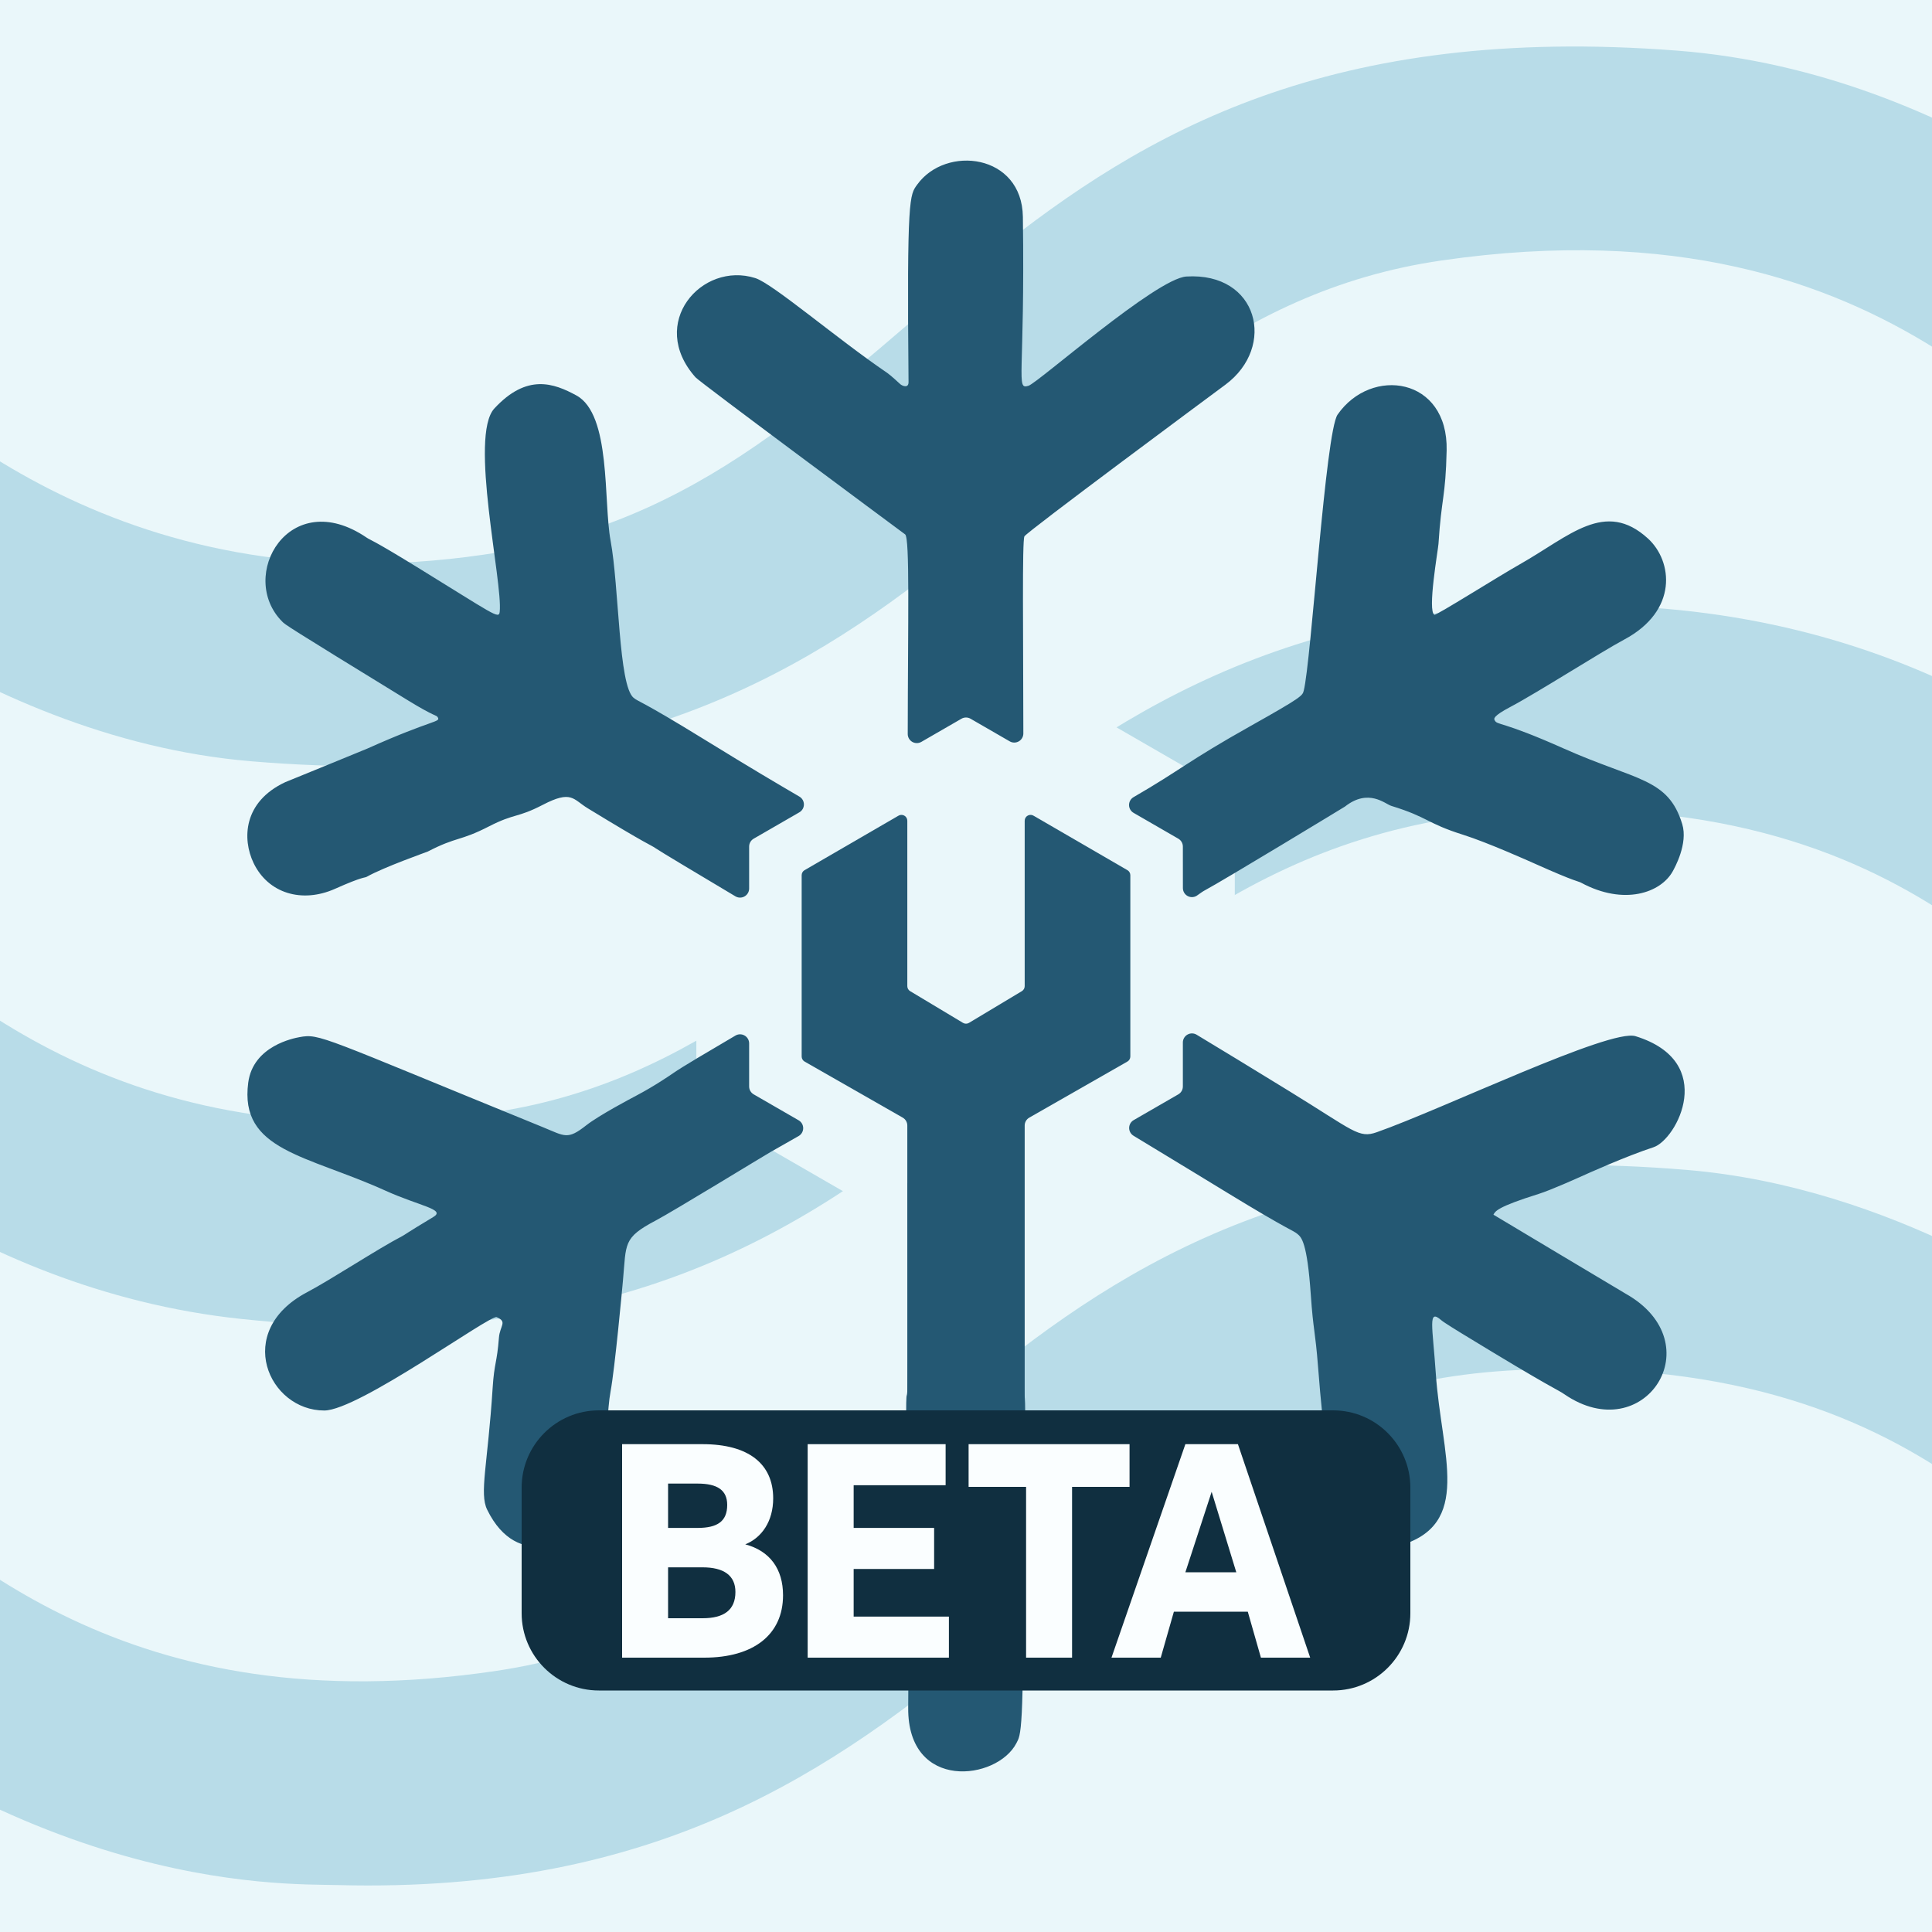
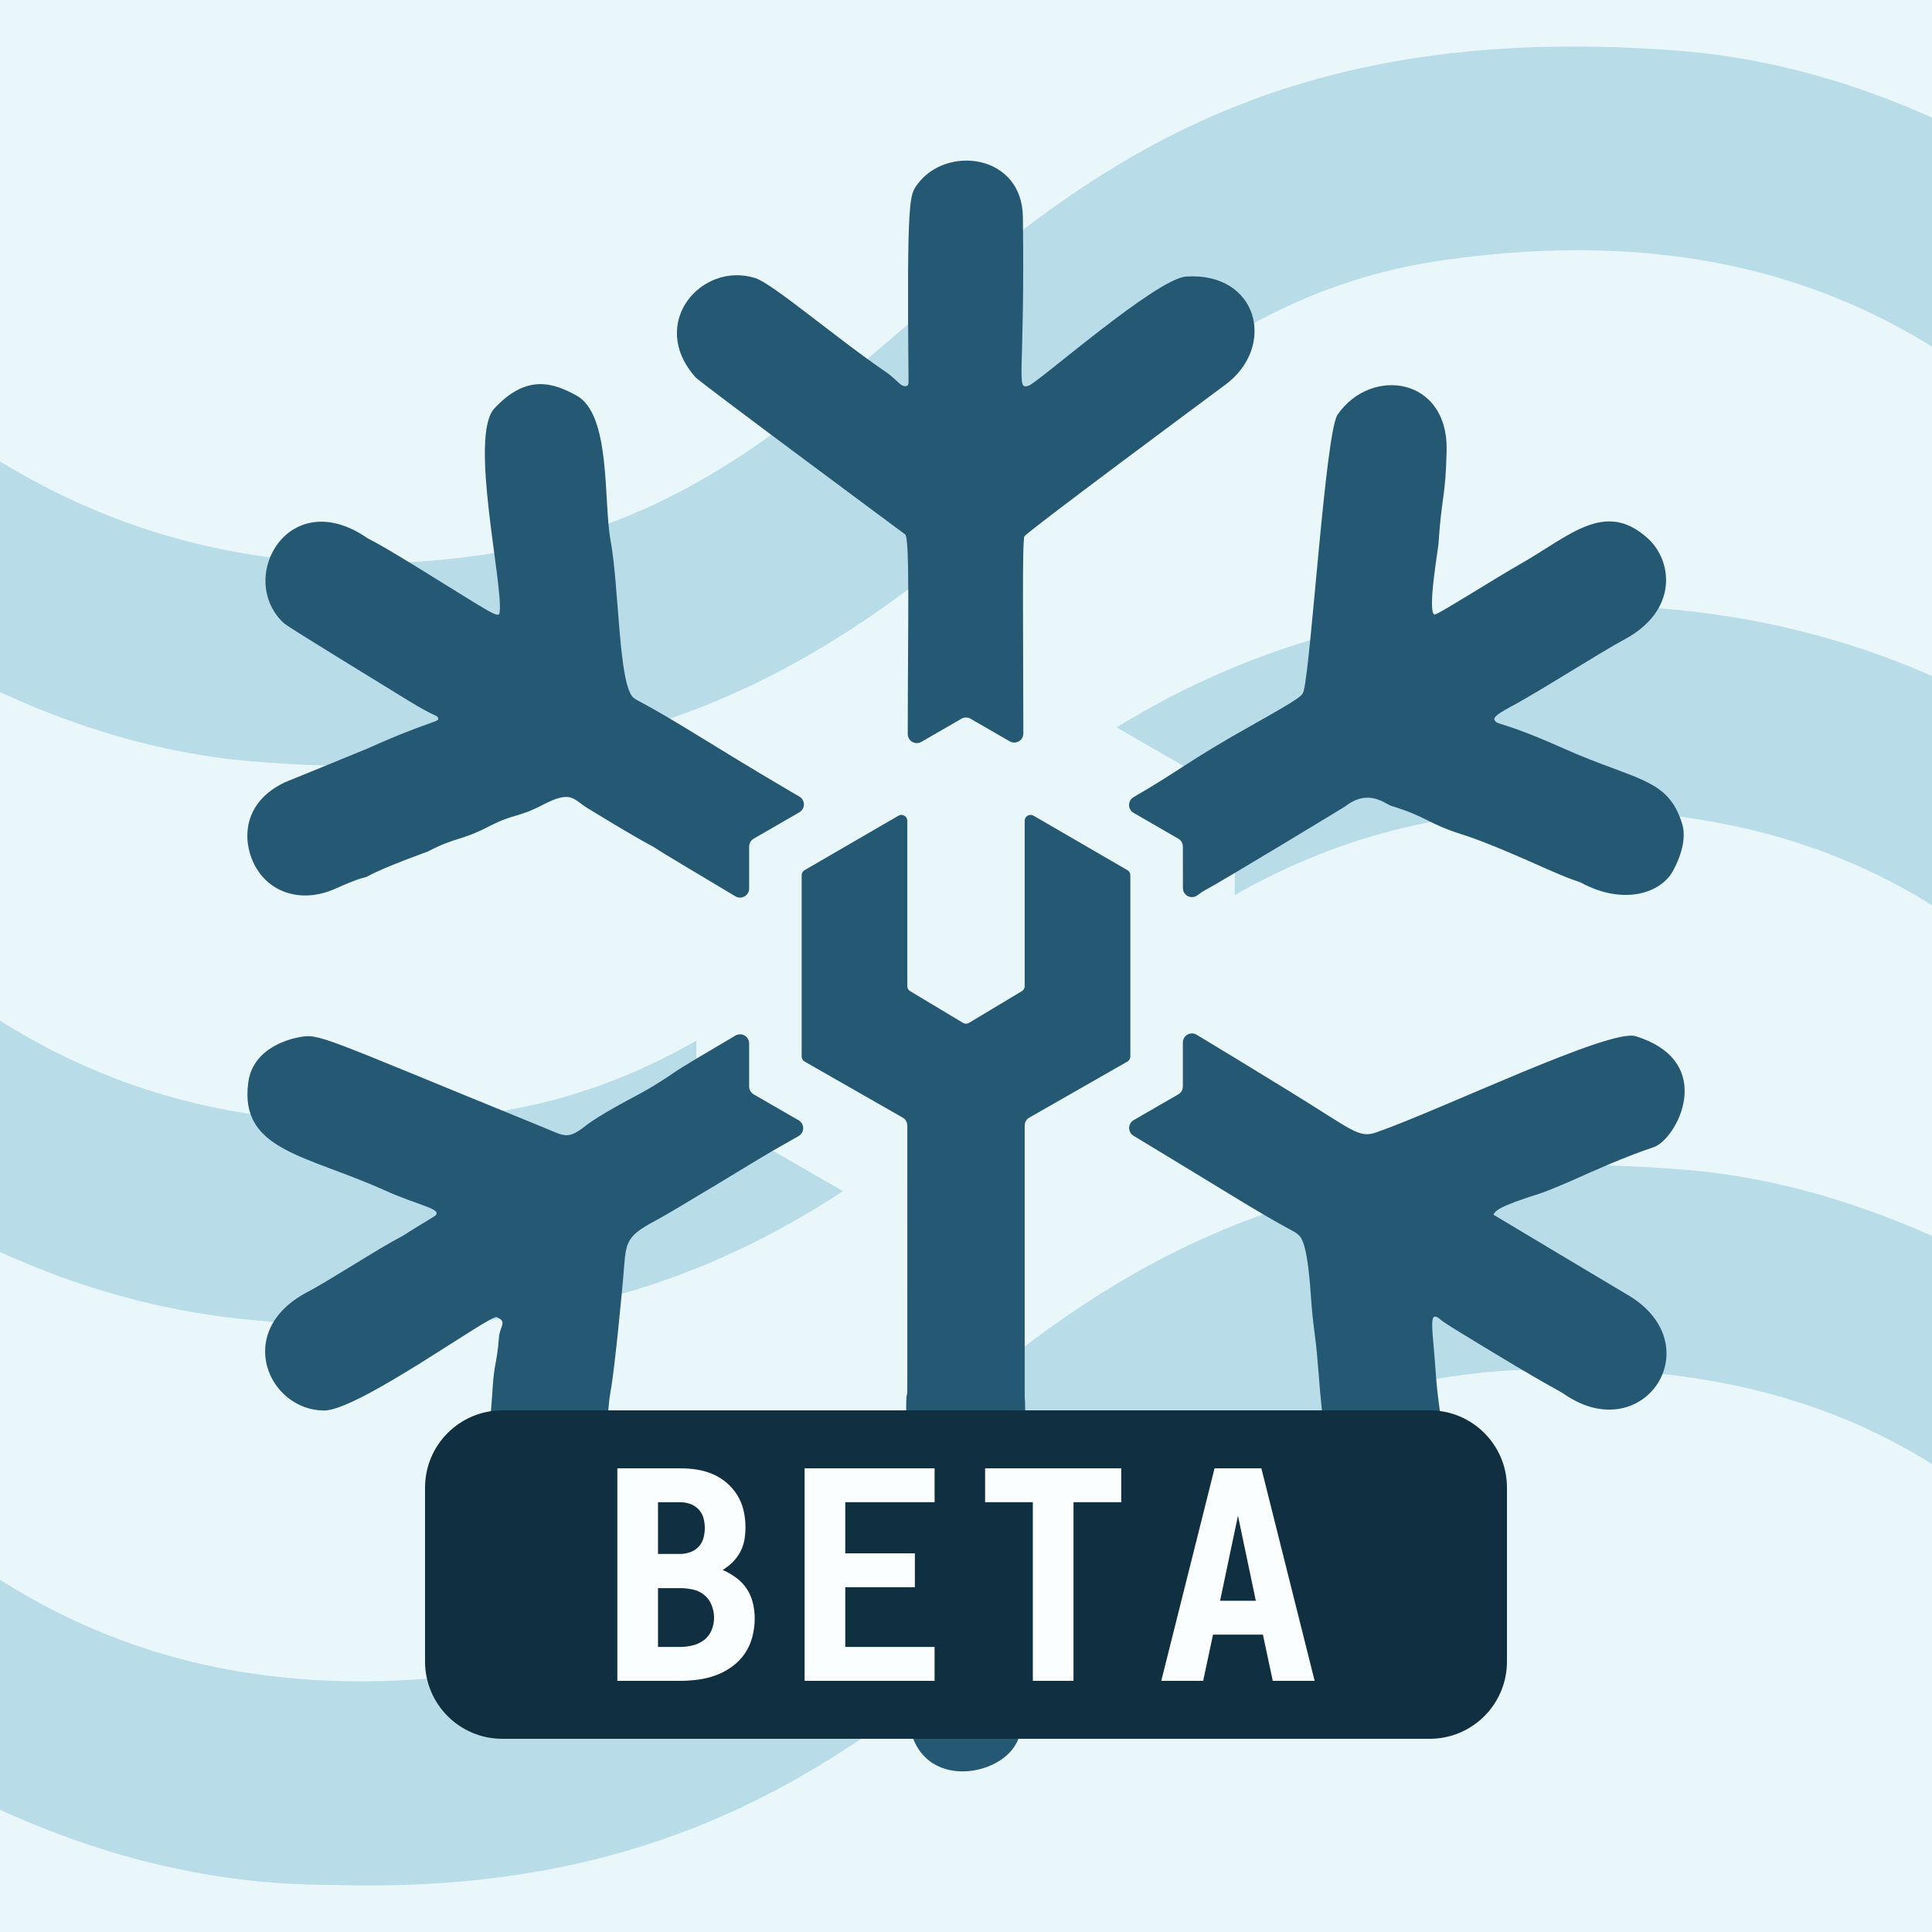
<svg xmlns="http://www.w3.org/2000/svg" viewBox="0 0 2000 2000" width="2000" height="2000">
  <rect width="2000" height="2000" fill="#EAF7FA" />
  <g id="wind-2.png" transform="matrix(5.291602,0,0,5.291602,-361.8214,36.53489)">
    <path d="M513.999,67.5L513.999,77.5C512.346,80.054 506.354,96.165 488.43,91.743C470.463,87.31 441.746,30.834 350.436,44.045C266.378,56.206 255.941,153.609 117.539,142.026C62.494,137.419 19.416,96.95 9.648,88.333C-9.857,71.125 12.149,37.96 38.099,59.971C52.594,72.266 92.522,113.332 166.429,101.071C250.939,87.051 261.014,-7.434 396.466,2.998C451.762,7.257 492.031,44.662 504.142,54.923C506.702,57.092 507.34,56.577 513.999,67.5Z" style="fill:#B8DCE8;" />
    <path d="M513.999,286.5L513.999,296.5C511.7,300.259 506.411,312.813 491.548,311.135C469.286,308.62 452.112,257.16 365.468,261.111C271.249,265.407 259.958,365.149 134.488,361.874C122.781,361.569 71.007,363.552 9.739,307.228C-10.552,288.575 13.331,258.192 37.131,277.934C59.327,296.345 93.045,330.771 165.564,319.953C250.222,307.326 260.251,210.355 398.461,221.975C438.776,225.364 471.25,248.297 476.732,252.169C499.172,268.016 509.646,278.947 510.167,279.735C510.51,280.254 510.063,280.495 513.999,286.5Z" style="fill:#B8DCE8;" />
    <path d="M513.999,177.5L513.999,186.5C511.8,190.311 507.987,202.459 492.475,201.885C471.339,201.102 452.72,149.38 370.501,151.546C263.989,154.352 260.397,266.451 115.553,251.12C60.979,245.344 24.709,210.135 9.9,198.039C-11.139,180.853 14.323,149.781 35.172,166.918C57.014,184.871 90.689,220.929 163.556,210.9C246.44,199.491 264.299,102.934 391.464,111.975C451.546,116.247 484.568,148.374 506.1,165.961C510.474,169.534 509.676,170.115 513.999,177.5Z" style="fill:#B8DCE8;" />
  </g>
  <g transform="translate(60 60) scale(.94)">
    <g transform="matrix(1,0,0,1,0,-6219.455)">
      <g transform="matrix(1.263336,0,0,1.263336,-263.3195,-1900.561)">
        <path d="M999.617,6935L1234.31,7070.5L1234.31,7341.5L999.617,7477L764.924,7341.5L764.924,7070.5L999.617,6935Z" style="fill:#EAF7FA;" />
      </g>
      <g transform="matrix(1.294905,0,0,1.294905,-246.9933,-1568.08)">
        <g transform="matrix(3.055412,0,0,3.055412,345.4296,6095.688)">
          <path d="M141.761,204.445C141.761,205.355 141.271,206.195 140.48,206.644C139.688,207.093 138.716,207.081 137.936,206.614C126.978,200.074 117.033,194.143 115.681,193.205C114.241,192.207 114.035,192.619 96.81,182.095C92.715,179.593 92.351,176.979 84.331,181.144C77.141,184.878 76.58,183.438 69.336,187.154C61.111,191.374 60.55,189.893 52.331,194.14C52.054,194.283 40.122,198.469 35.332,201.171C34.674,201.541 34.456,200.973 26.508,204.518C17.266,208.641 7.866,205.773 3.821,197.339C0.633,190.693 0.914,180.308 12.658,174.83C12.729,174.798 34.33,166.007 35.494,165.486C53.995,157.203 55.946,158.237 55.072,156.762C54.685,156.109 54.359,156.713 46.815,152.087C12.485,131.036 12.629,130.984 11.823,130.177C-0.798,117.537 13.729,92.071 35.325,106.79C36.387,107.514 36.593,107.152 49.192,114.899C70.701,128.124 72.095,129.544 72.328,127.452C73.243,119.237 63.767,78.462 70.843,70.822C79.898,61.043 87.37,63.764 93.676,67.195C103.395,72.482 101.172,96.705 103.19,107.587C105.597,120.567 105.385,147.895 109.602,151.363C111.007,152.518 111.357,151.911 129.191,162.893C143.238,171.543 149.206,175.016 155.757,178.86C156.534,179.315 157.01,180.149 157.007,181.049C157.004,181.949 156.522,182.779 155.743,183.23C151.745,185.538 145.642,189.061 143.024,190.573C142.242,191.024 141.761,191.859 141.761,192.762L141.761,204.445ZM189.697,163.626C188.914,164.078 187.95,164.078 187.168,163.626C186.386,163.173 185.904,162.338 185.905,161.434C185.952,129.985 186.511,106.852 185.174,105.861C180.489,102.388 128.057,63.522 126.839,62.154C113.436,47.09 128.553,29.787 143.486,34.535C148.35,36.081 166.222,51.433 180.167,60.9C181.161,61.576 183.538,63.786 183.821,64.048C184.303,64.496 186.148,65.349 186.129,63.456C185.627,11.62 186.464,11.398 188.532,8.521C196.501,-2.563 217.719,-0.085 217.956,17.49C218.561,62.283 215.909,65.621 219.505,64.51C222.155,63.692 255.063,34.606 263.47,34.092C283.492,32.87 288.59,53.633 274.312,64.214C269.808,67.552 218.95,105.242 218.381,106.425C217.732,107.772 218.06,133.347 218.085,161.288C218.085,162.191 217.604,163.026 216.821,163.478C216.039,163.93 215.076,163.93 214.293,163.478C210.766,161.442 205.715,158.526 203.387,157.181C202.605,156.73 201.642,156.73 200.86,157.181C198.49,158.55 193.294,161.549 189.697,163.626ZM248.769,183.383C247.988,182.932 247.507,182.099 247.506,181.197C247.505,180.295 247.985,179.461 248.765,179.008C261.95,171.383 263.768,169.063 281.337,159.202C295.675,151.154 295.777,150.756 296.13,149.38C298.206,141.295 302.187,77.389 305.553,72.533C314.899,59.047 336.365,62.083 335.909,82.514C335.616,95.65 334.467,95.474 333.636,108.515C333.535,110.096 330.49,127.389 332.518,128.243C333.042,128.464 350.106,117.692 356.32,114.172C370.136,106.347 379.984,96.083 391.96,107.033C398.798,113.285 400.45,127.094 385.32,135.154C379.046,138.496 361.069,149.981 353.702,153.865C348.702,156.501 349.062,157.193 349.276,157.604C350.042,159.079 350.944,157.637 368.512,165.475C388.796,174.524 397.539,173.61 401.484,186.505C403.15,191.952 399.346,198.75 398.82,199.689C395.501,205.62 385.302,209.265 373.351,202.835C372.371,202.308 372.24,202.803 360.482,197.539C358.909,196.835 347.222,191.602 340.506,189.485C330.205,186.238 330.873,184.627 320.522,181.447C318.752,180.903 314.178,176.465 307.598,181.637C307.468,181.739 273.438,202.388 268.713,204.886C268.02,205.252 267.581,205.586 266.606,206.271C265.853,206.886 264.813,207.013 263.935,206.596C263.057,206.18 262.497,205.294 262.497,204.322C262.486,200.474 262.486,195.263 262.486,192.762C262.486,191.859 262.004,191.024 261.222,190.573C258.65,189.087 252.714,185.661 248.769,183.383ZM262.486,247.3C262.486,246.389 262.977,245.548 263.77,245.1C264.563,244.651 265.536,244.665 266.317,245.134C273.092,249.218 281.556,254.368 292.191,260.903C310.129,271.925 311.421,274.047 316.435,272.284C334.937,265.777 381.388,243.353 388.486,245.546C411.488,252.651 399.94,274.345 393.479,276.459C385.797,278.971 375.078,283.808 373.508,284.516C372.559,284.944 364.934,288.384 361.485,289.464C350.066,293.041 349.442,294.249 348.935,295.23C351.872,296.988 384.866,316.733 385.67,317.184C410.165,330.924 390.974,360.519 368.677,345.21C366.463,343.69 366.201,344.222 339.81,328.095C339.372,327.827 335.165,325.256 334.425,324.608C330.598,321.257 331.993,326.196 332.894,339.479C334.435,362.22 343.361,381.584 322.483,387.445C316.038,389.254 303.794,383.489 303.293,371.51C302.807,359.916 301.741,358.591 300.112,337.521C299.336,327.485 298.791,327.6 298.097,317.521C297.087,302.863 295.469,301.51 294.407,300.622C293.012,299.456 292.684,300.016 274.811,289.1C272.761,287.848 261.004,280.667 248.754,273.258C247.989,272.795 247.526,271.963 247.535,271.069C247.544,270.175 248.024,269.353 248.798,268.906C252.706,266.65 258.647,263.22 261.222,261.733C262.004,261.281 262.486,260.447 262.486,259.544C262.486,256.918 262.486,251.297 262.486,247.3ZM217.942,286.721C217.882,312.512 218.089,344.97 218.381,345.575C219.101,347.071 217.838,385.065 217.871,388.544C218.364,439.929 217.358,439.986 216.158,442.318C210.797,452.739 185.858,455.822 186.035,432.501C186.062,428.914 186.369,388.245 186.072,387.663C185.845,387.22 185.125,346.601 185.619,345.575C186.304,344.153 185.902,316.4 185.914,286.495L202.123,295.854L217.942,286.721ZM155.542,268.96C156.323,269.411 156.805,270.244 156.806,271.146C156.807,272.048 156.327,272.882 155.547,273.335C153.313,274.626 150.71,276.109 147.67,277.815C146.001,278.753 120.685,294.257 115.709,296.881C106.577,301.697 107.586,303.249 106.642,313.518C106.415,315.994 104.402,337.89 103.191,344.413C101.283,354.685 103.143,378.421 94.722,383.827C92.926,384.98 77.442,394.921 68.84,377.343C66.613,372.793 69.009,364.738 70.363,343.484C70.813,336.415 71.571,336.56 72.115,329.48C72.375,326.111 74.574,325.061 71.482,323.756C69.683,322.997 33.058,349.723 23.501,349.736C8.028,349.757 -1.896,327.718 18.671,316.84C25.561,313.195 38.126,304.886 45.301,301.139C46.013,300.767 45.923,300.64 53.859,295.869C57.412,293.733 50.129,292.888 40.488,288.525C18.5,278.576 -0.163,277.415 2.335,258.471C3.687,248.214 15.092,246.092 16.591,245.813C22.271,244.756 22.451,245.641 84.33,270.864C90.494,273.377 91.168,274.493 96.404,270.367C99.937,267.582 109.15,262.726 110.293,262.124C115.529,259.364 119.88,256.348 120.68,255.794C123.153,254.08 130.078,250.001 137.949,245.374C138.73,244.913 139.699,244.906 140.486,245.356C141.274,245.806 141.761,246.643 141.761,247.551C141.761,251.468 141.761,256.956 141.761,259.544C141.761,260.447 142.242,261.281 143.024,261.733C145.61,263.226 151.592,266.68 155.542,268.96Z" style="fill:#245873;" />
        </g>
        <g transform="matrix(0.615631,0,0,0.615631,573.6487,6435.314)">
          <path d="M551.365,790.399C551.365,785.897 548.953,781.741 545.044,779.508C517.523,763.781 409.509,702.059 409.509,702.059C406.983,700.616 405.424,697.929 405.424,695.02L405.424,444.614C405.424,441.904 406.779,439.372 409.035,437.868L538.759,362.604C541.247,360.945 544.446,360.791 547.083,362.202C549.719,363.613 551.365,366.36 551.365,369.35L551.365,597.841C551.365,600.689 552.859,603.328 555.301,604.793L628.271,648.575C630.839,650.116 634.046,650.116 636.614,648.575L709.584,604.793C712.026,603.328 713.521,600.689 713.521,597.841L713.521,369.35C713.521,366.36 715.166,363.613 717.803,362.202C720.439,360.791 723.638,360.945 726.126,362.604L855.851,437.868C858.106,439.372 859.461,441.904 859.461,444.614L859.461,695.02C859.461,697.929 857.902,700.616 855.376,702.059C855.376,702.059 747.363,763.781 719.841,779.508C715.933,781.741 713.521,785.897 713.521,790.399C713.521,849.291 713.521,1247.105 713.521,1305.313C713.521,1309.719 711.209,1313.802 707.43,1316.069C692.502,1325.026 654.196,1348.009 638.897,1357.189C634.924,1359.573 629.961,1359.573 625.989,1357.189C610.689,1348.009 572.383,1325.026 557.455,1316.069C553.677,1313.802 551.365,1309.719 551.365,1305.313C551.365,1247.105 551.365,849.291 551.365,790.399Z" style="fill:#245873;" />
        </g>
      </g>
    </g>
  </g>
-   <rect x="540" y="1460" width="920" height="290" rx="80" fill="#102F40" />
-   <g transform="translate(644 1495) scale(1.7)" fill="#FAFEFF" fill-rule="evenodd">
-     <path d="M0 0H49C77 0 92 12 92 33C92 47 85 57 75 61C90 65 98 76 98 92C98 116 80 130 50 130H0ZM28 24V51H46C58 51 64 47 64 37C64 28 58 24 46 24ZM28 75V106H49C62 106 69 101 69 90C69 80 62 75 49 75Z" />
-     <path d="M113 0H197V25H141V51H190V76H141V105H199V130H113Z" />
-     <path d="M211 0H309V26H274V130H246V26H211Z" />
-     <path d="M343 0H375L419 130H389L381 102H336L328 130H298ZM359 29L343 78H374Z" />
+   <rect x="440" y="1460" width="1120" height="340" rx="80" fill="#102F40" />
+   <g transform="translate(611.971 1740) scale(0.3188406 -0.3188406)" fill="#FAFEFF" aria-label="BETA" data-font="Ioskeley Mono ExtraBold">
+     <path transform="translate(0 0)" d="M85 0V690H289Q316 690 342.5 686.0Q369 682 394.0 671.5Q419 661 440.0 643.0Q461 625 475.0 602.0Q489 579 495.0 552.5Q501 526 501 499Q501 478 497.5 457.5Q494 437 484.0 418.5Q474 400 459.5 385.5Q445 371 427 360Q450 350 470.5 335.0Q491 320 505.0 299.0Q519 278 525.0 253.0Q531 228 531 203Q531 173 523.5 143.5Q516 114 499.5 89.5Q483 65 458.5 47.0Q434 29 406.0 18.5Q378 8 348.0 4.0Q318 0 289 0ZM289 412Q305 412 321.0 417.5Q337 423 348.5 435.0Q360 447 364.5 463.5Q369 480 369 496Q369 513 364.5 529.0Q360 545 348.5 557.0Q337 569 321.0 574.5Q305 580 289 580H217V412ZM217 110H289Q309 110 329.5 115.0Q350 120 366.5 132.5Q383 145 391.0 164.5Q399 184 399 205Q399 226 391.0 246.0Q383 266 367.0 279.0Q351 292 330.0 296.5Q309 301 289 301H217Z" />
+     <path transform="translate(600 0)" d="M93 0V690H515V580H225V414H451V304H225V110H515V0Z" />
+     <path transform="translate(1200 0)" d="M234 0V580H79V690H521V580H366V0Z" />
+     <path transform="translate(1800 0)" d="M51 0 224 690H376L549 0H413L381 150H219L187 0ZM242 260H358L316 460Q312 479 308.0 498.0Q304 517 300 536Q296 517 292.0 498.0Q288 479 284 460Z" />
  </g>
</svg>
